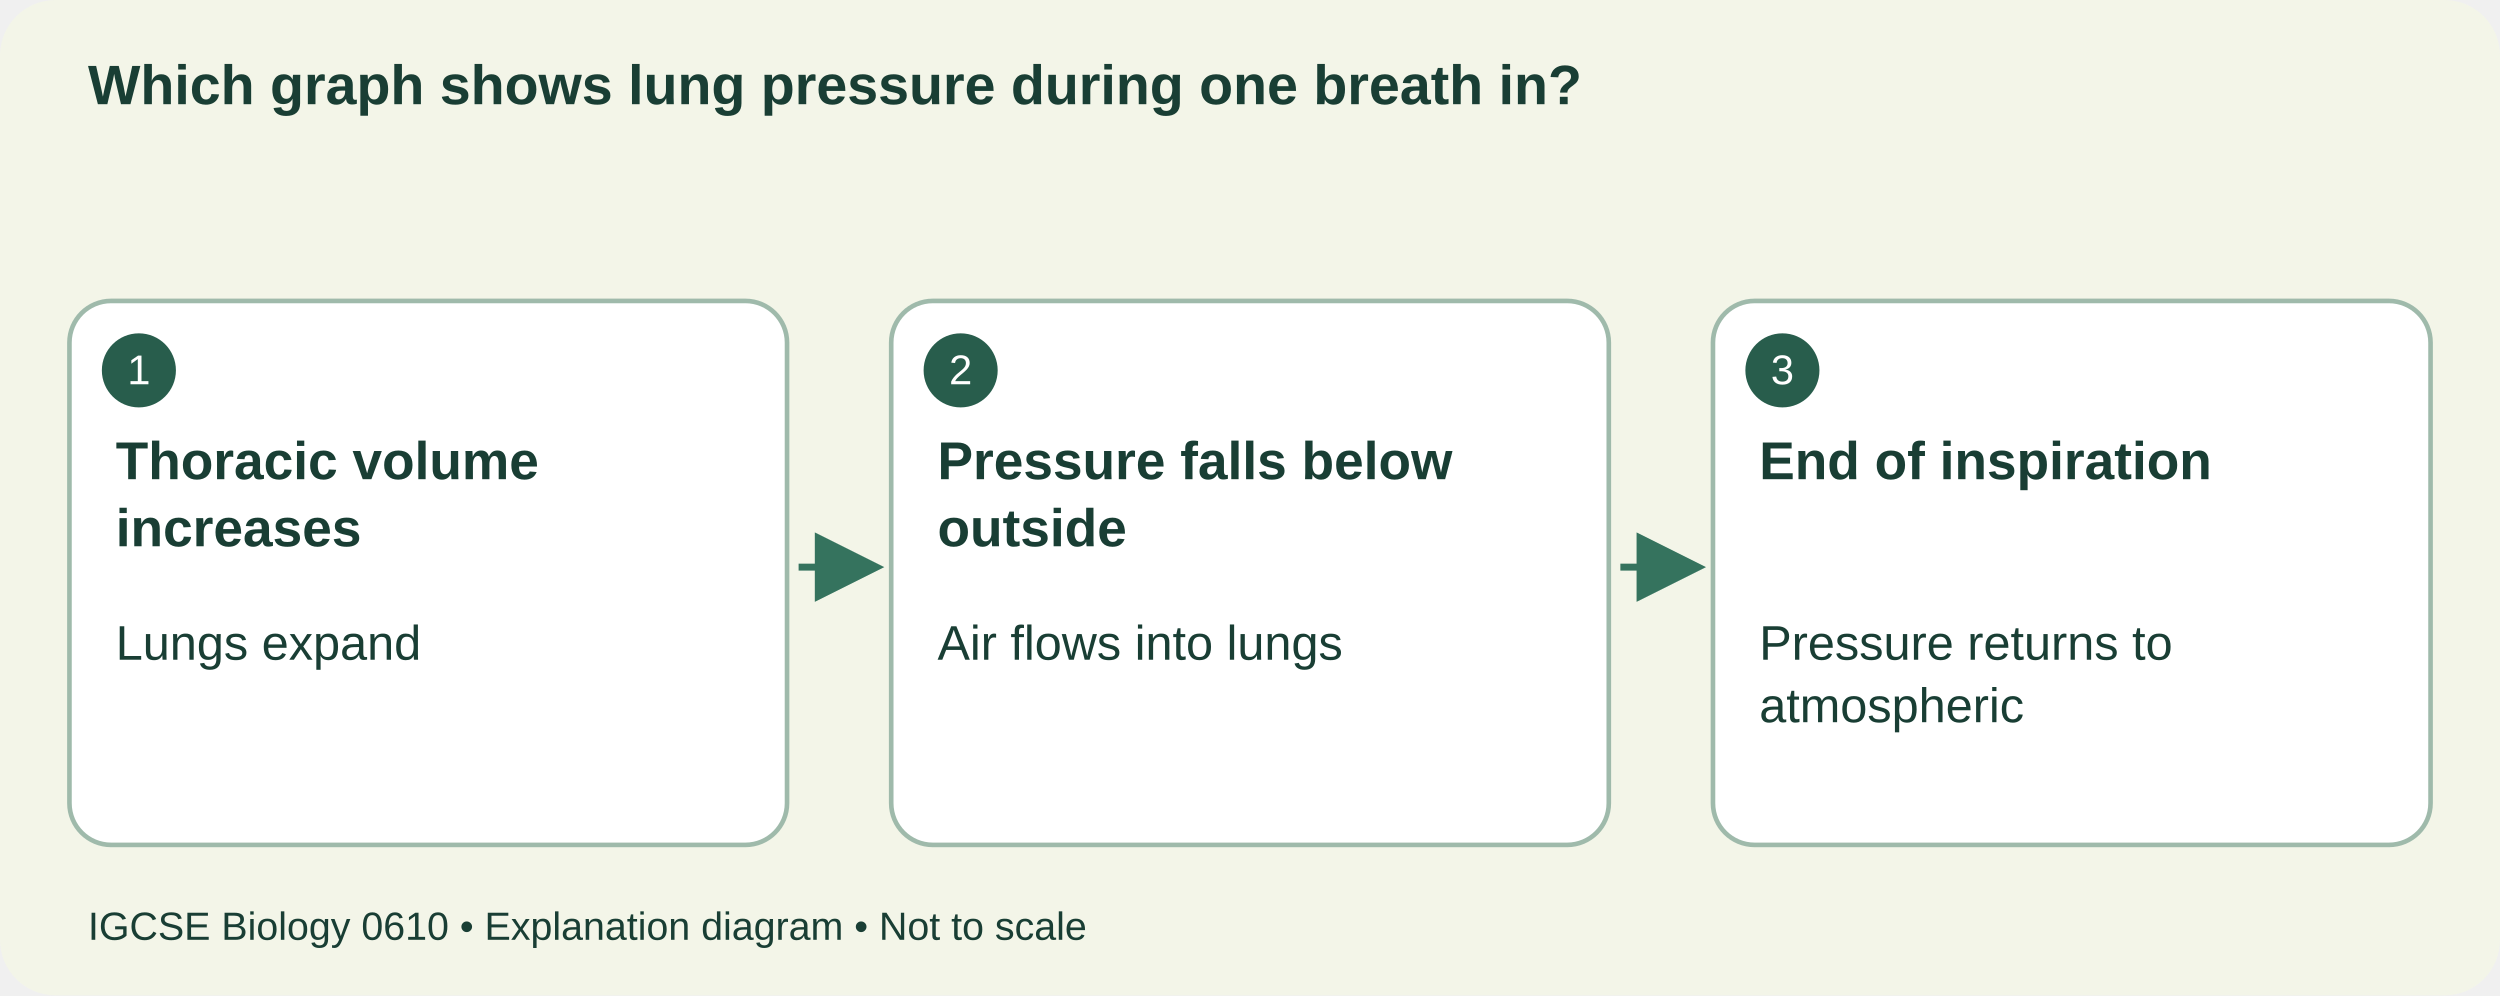
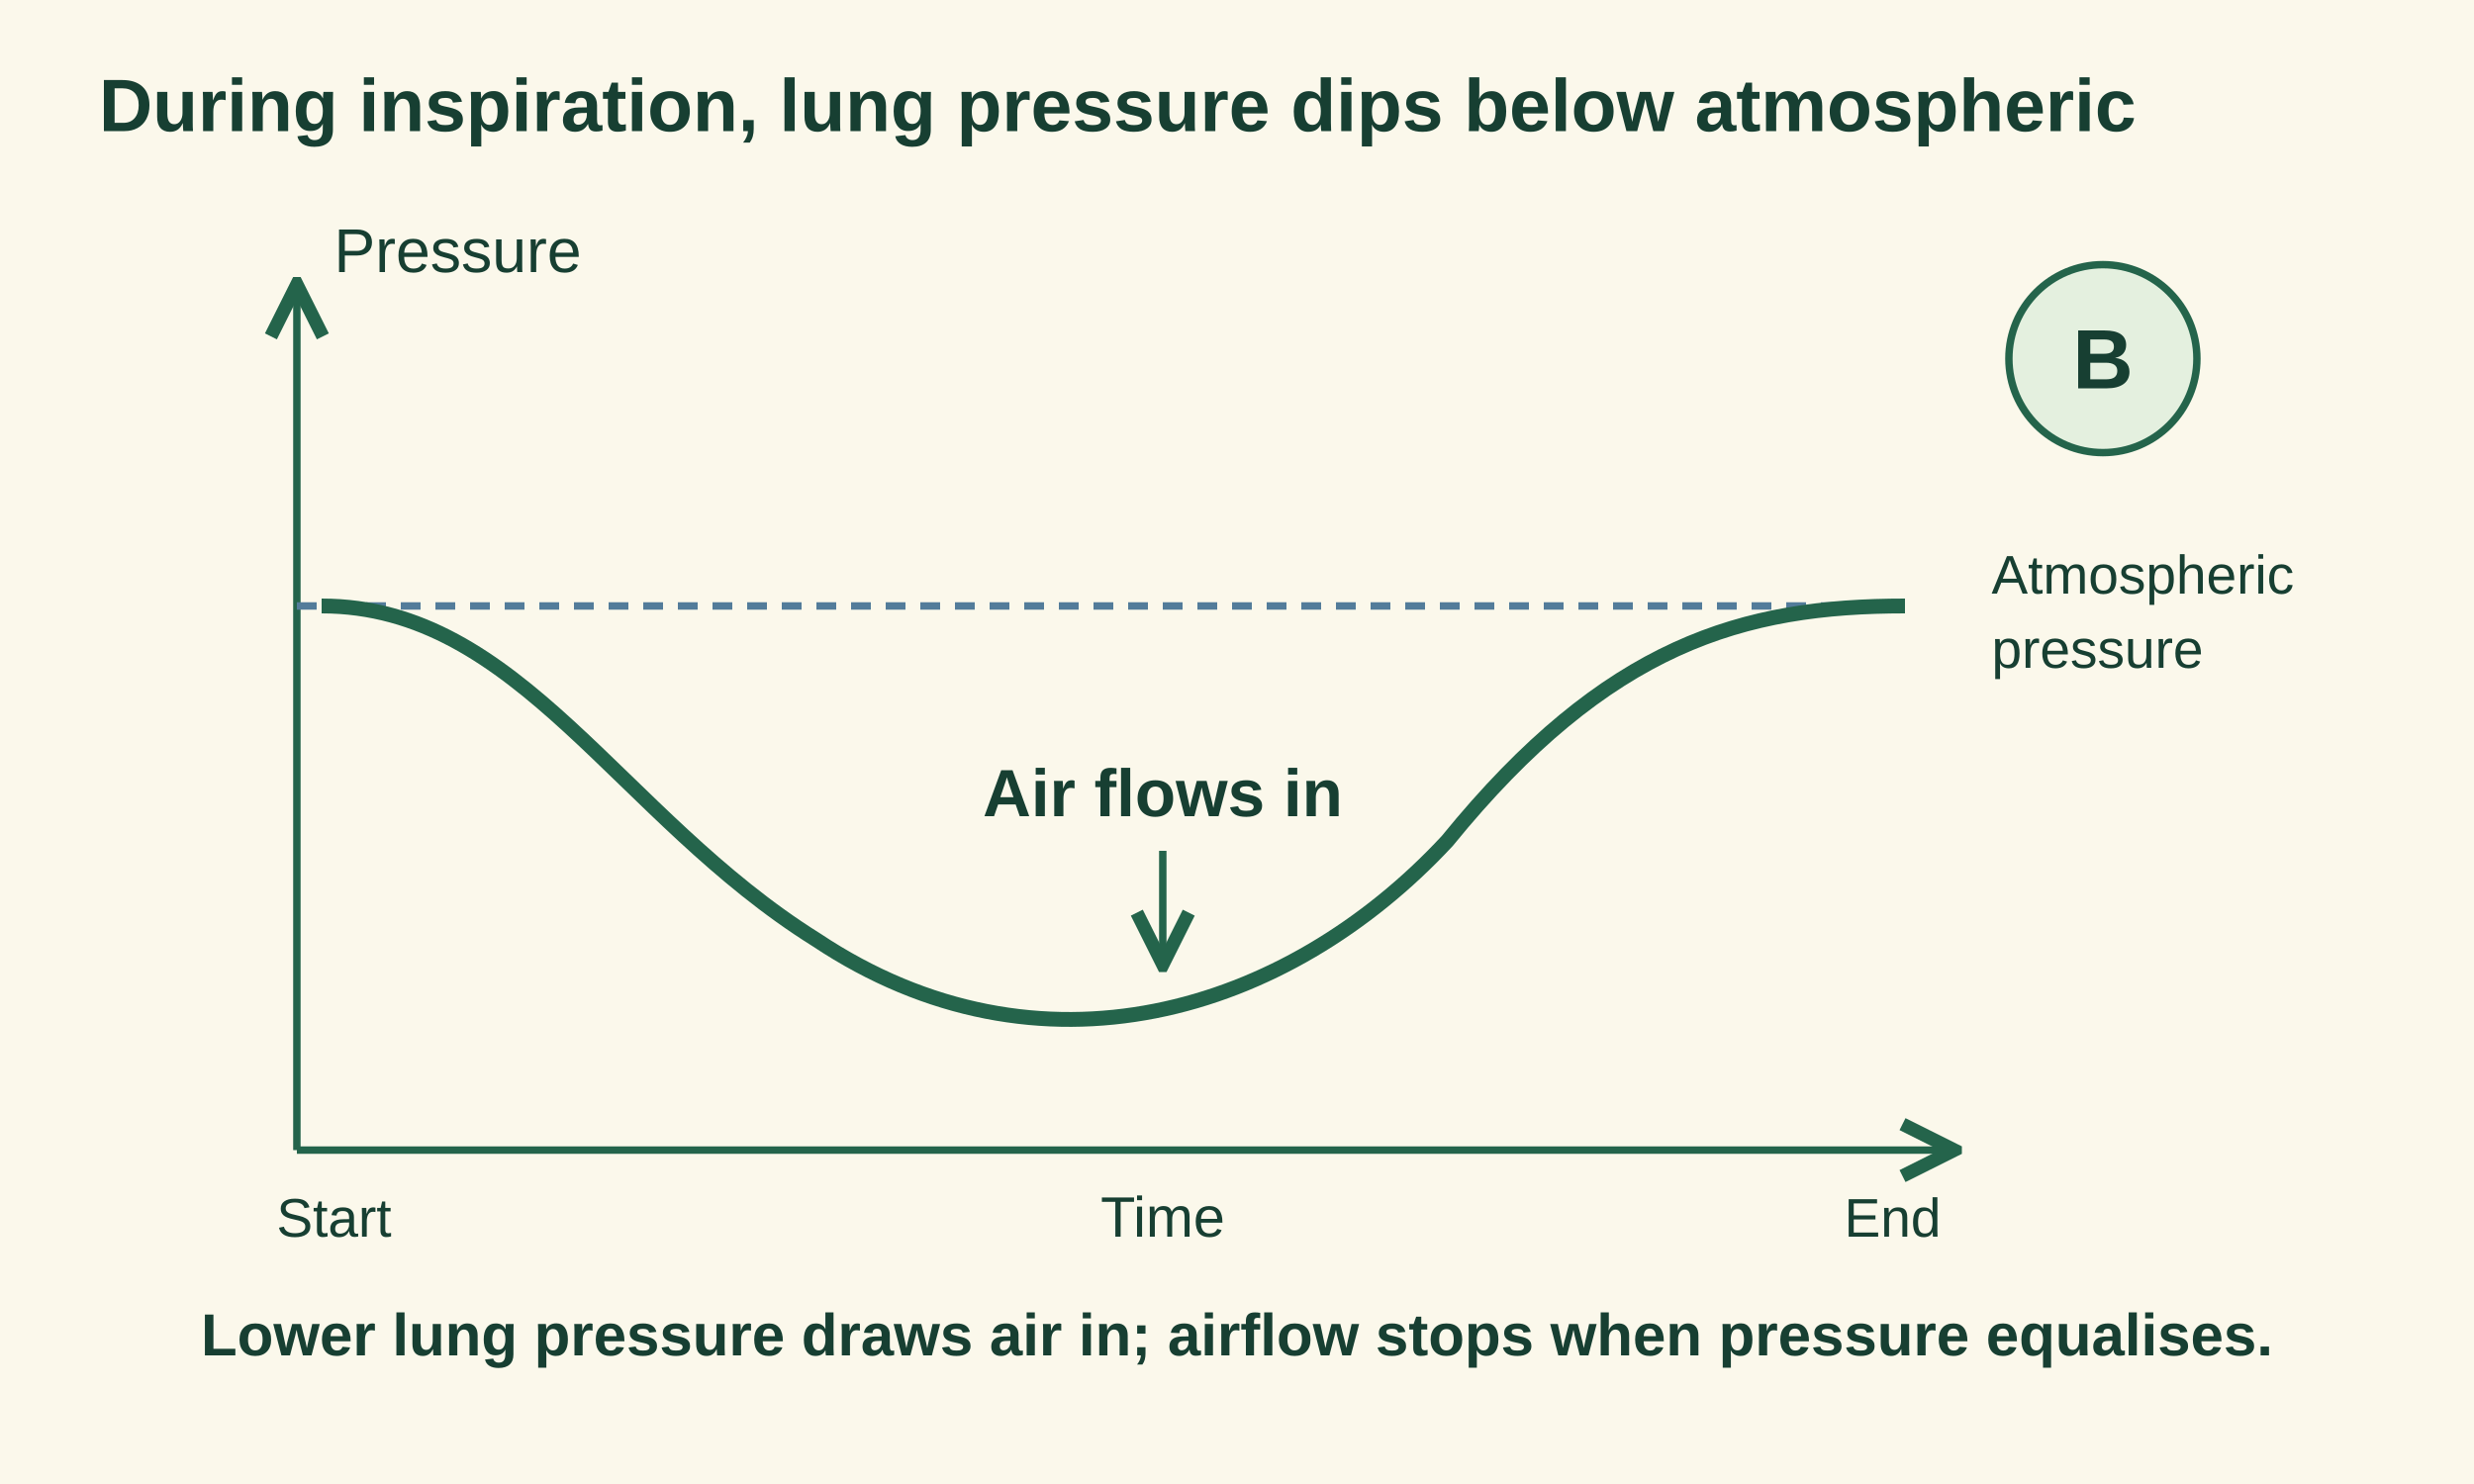
- <svg xmlns="http://www.w3.org/2000/svg" width="1080" height="430" viewBox="0 0 1080 430" role="img" aria-labelledby="title desc">
+ <svg xmlns="http://www.w3.org/2000/svg" width="1000" height="600" viewBox="0 0 1000 600" role="img" aria-labelledby="title desc">
  <defs>
-     <marker id="arrow" markerWidth="10" markerHeight="10" refX="8" refY="5" orient="auto">
-       <path d="M0 0 L10 5 L0 10 Z" fill="#35735e" />
+     <marker id="arrow" markerWidth="9" markerHeight="9" refX="8" refY="4.5" orient="auto-start-reverse">
+       <path d="M1 1 L8 4.5 L1 8" fill="none" stroke="#24644b" stroke-width="1.8" />
    </marker>
  </defs>
-   <rect width="1080" height="430" rx="24" fill="#f3f5e8" />
-   <g font-family="Arial, sans-serif" fill="#193e34">
-     <text x="38" y="45" font-size="24" font-weight="700">Which graph shows lung pressure during one breath in?</text>
-     <rect x="30" y="130" width="310" height="235" rx="18" fill="#fff" stroke="#9fbaab" stroke-width="2" />
-     <circle cx="60" cy="160" r="16" fill="#285d4c" />
-     <text x="60" y="166" text-anchor="middle" font-size="18" fill="white">1</text>
-     <text x="50" y="207" font-size="23" font-weight="700">Thoracic volume</text>
-     <text x="50" y="236" font-size="23" font-weight="700">increases</text>
-     <text x="50" y="285" font-size="21" font-weight="400">Lungs expand</text>
-     <path d="M345 245 H376" fill="none" stroke="#35735e" stroke-width="3" marker-end="url(#arrow)" />
-     <rect x="385" y="130" width="310" height="235" rx="18" fill="#fff" stroke="#9fbaab" stroke-width="2" />
-     <circle cx="415" cy="160" r="16" fill="#285d4c" />
-     <text x="415" y="166" text-anchor="middle" font-size="18" fill="white">2</text>
-     <text x="405" y="207" font-size="23" font-weight="700">Pressure falls below</text>
-     <text x="405" y="236" font-size="23" font-weight="700">outside</text>
-     <text x="405" y="285" font-size="21" font-weight="400">Air flows into lungs</text>
-     <path d="M700 245 H731" fill="none" stroke="#35735e" stroke-width="3" marker-end="url(#arrow)" />
-     <rect x="740" y="130" width="310" height="235" rx="18" fill="#fff" stroke="#9fbaab" stroke-width="2" />
-     <circle cx="770" cy="160" r="16" fill="#285d4c" />
-     <text x="770" y="166" text-anchor="middle" font-size="18" fill="white">3</text>
-     <text x="760" y="207" font-size="23" font-weight="700">End of inspiration</text>
-     <text x="760" y="285" font-size="21" font-weight="400">Pressure returns to</text>
-     <text x="760" y="312" font-size="21" font-weight="400">atmospheric</text>
-     <text x="38" y="406" font-size="17" font-weight="400">IGCSE Biology 0610 • Explanation diagram • Not to scale</text>
+   <rect width="1000" height="600" fill="#fbf8eb" />
+   <g font-family="Arial, sans-serif" fill="#173f32">
+     <text x="40" y="53" font-size="30" text-anchor="start" font-weight="bold" fill="#173f32">During inspiration, lung pressure dips below atmospheric</text>
+     <path d="M120 465 L120 115" fill="none" stroke="#24644b" stroke-width="3" marker-end="url(#arrow)" />
+     <path d="M120 465 L790 465" fill="none" stroke="#24644b" stroke-width="3" marker-end="url(#arrow)" />
+     <text x="135" y="110" font-size="25" text-anchor="start" font-weight="normal" fill="#173f32">Pressure</text>
+     <line x1="120" y1="245" x2="770" y2="245" stroke="#537c9a" stroke-width="3" stroke-dasharray="8 6" />
+     <text x="805" y="240" font-size="22" text-anchor="start" font-weight="normal" fill="#173f32">Atmospheric</text>
+     <text x="805" y="270" font-size="22" text-anchor="start" font-weight="normal" fill="#173f32">pressure</text>
+     <path d="M130 245 C210 245 250 330 330 380 C420 440 520 410 585 340 C650 260 705 245 770 245" fill="none" stroke="#24644b" stroke-width="6" />
+     <text x="470" y="330" font-size="27" text-anchor="middle" font-weight="bold" fill="#173f32">Air flows in</text>
+     <path d="M470 344 L470 390" fill="none" stroke="#24644b" stroke-width="3" marker-end="url(#arrow)" />
+     <circle cx="850" cy="145" r="38" fill="#e4f0df" stroke="#24644b" stroke-width="3" />
+     <text x="850" y="157" font-size="34" text-anchor="middle" font-weight="bold" fill="#173f32">B</text>
+     <text x="135" y="500" font-size="22" text-anchor="middle" font-weight="normal" fill="#173f32">Start</text>
+     <text x="765" y="500" font-size="22" text-anchor="middle" font-weight="normal" fill="#173f32">End</text>
+     <text x="470" y="500" font-size="23" text-anchor="middle" font-weight="normal" fill="#173f32">Time</text>
+     <text x="500" y="548" font-size="24" text-anchor="middle" font-weight="bold" fill="#173f32">Lower lung pressure draws air in; airflow stops when pressure equalises.</text>
  </g>
</svg>
